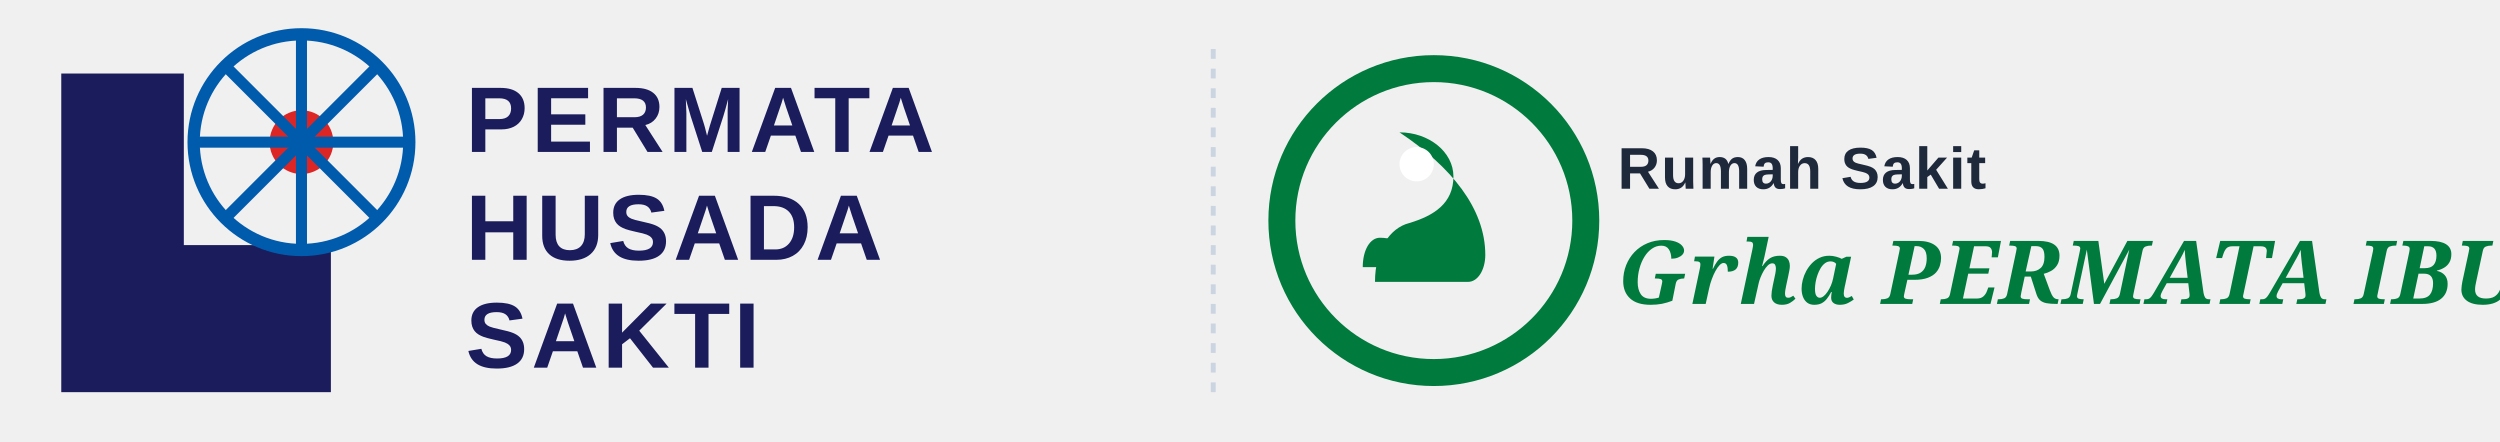
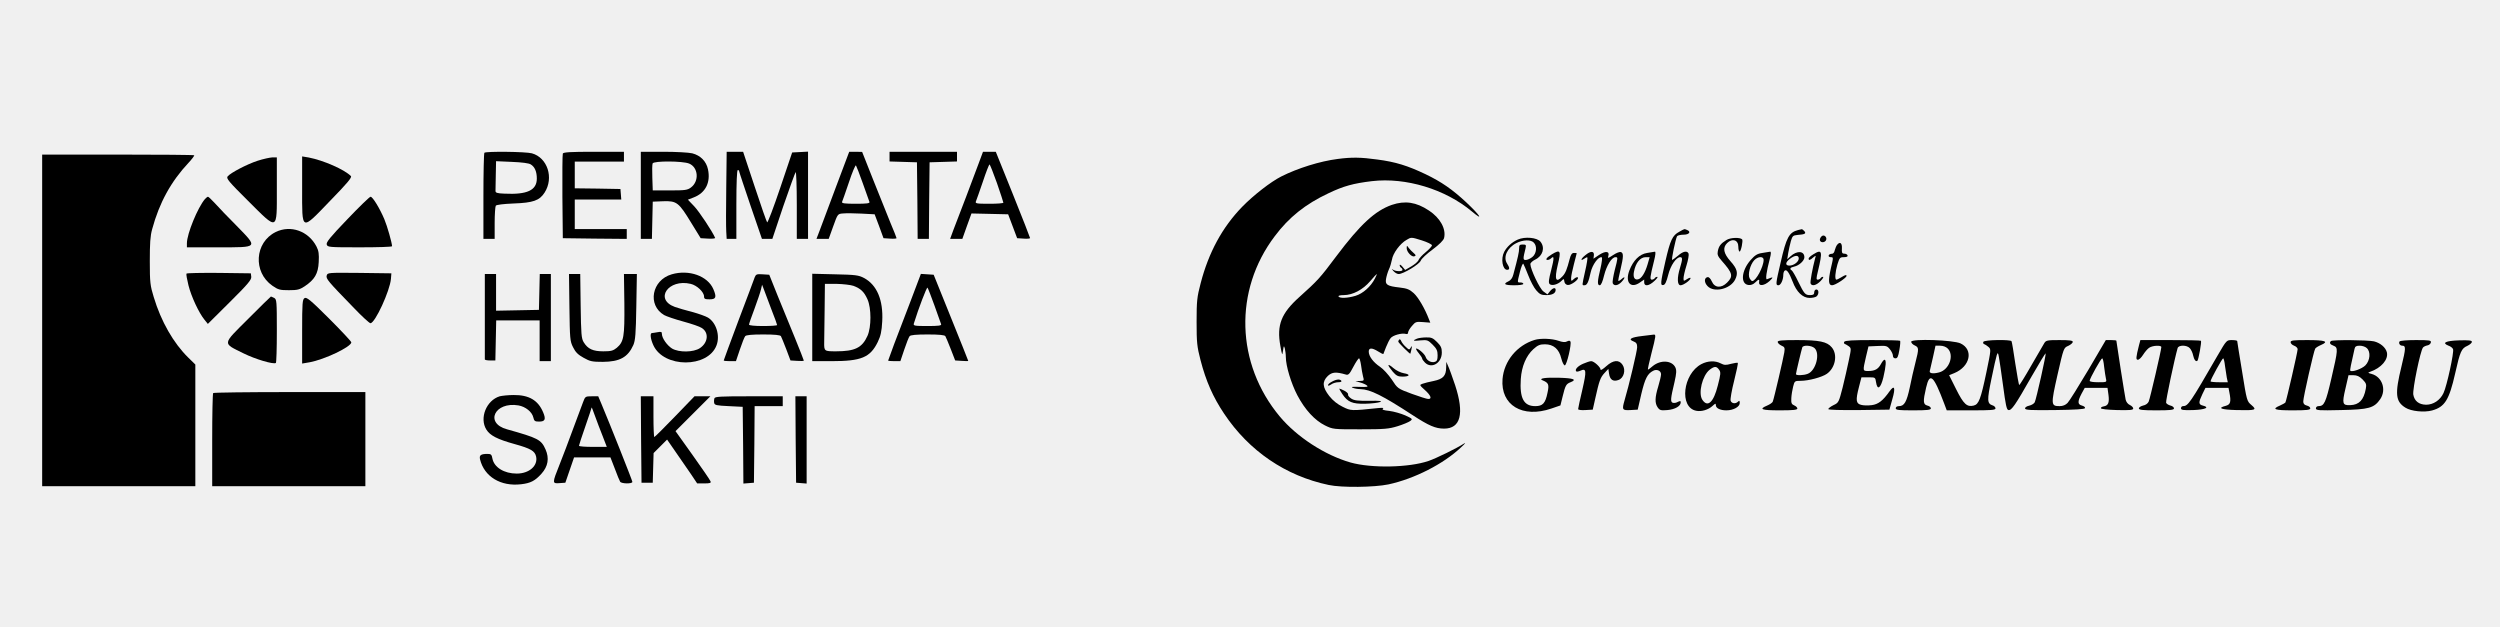
- <svg xmlns="http://www.w3.org/2000/svg" viewBox="0 0 1020 180" width="100%" height="100%">
-   <g id="logo-phs" transform="translate(15, 10)">
-     <path d="M 10 20 L 60 20 L 60 90 L 120 90 L 120 150 L 10 150 Z" fill="#1b1c5c" />
-     <circle cx="108" cy="48" r="44" fill="none" stroke="#005bac" stroke-width="5" />
-     <circle cx="108" cy="48" r="13" fill="#dc2626" />
-     <line x1="108" y1="4" x2="108" y2="92" stroke="#005bac" stroke-width="4.5" />
-     <line x1="64" y1="48" x2="152" y2="48" stroke="#005bac" stroke-width="4.5" />
-     <line x1="77" y1="17" x2="139" y2="79" stroke="#005bac" stroke-width="4.5" />
-     <line x1="77" y1="79" x2="139" y2="17" stroke="#005bac" stroke-width="4.5" />
-     <g font-family="'Plus Jakarta Sans', Arial, sans-serif" font-weight="900" fill="#1b1c5c" font-size="38" letter-spacing="1.5">
-       <text x="175" y="52">PERMATA</text>
-       <text x="175" y="96">HUSADA</text>
-       <text x="175" y="140">SAKTI</text>
-     </g>
-   </g>
-   <line x1="495" y1="20" x2="495" y2="160" stroke="#cbd5e1" stroke-width="2" stroke-dasharray="4" />
-   <g id="logo-rpi" transform="translate(515, 12)">
-     <circle cx="70" cy="78" r="62" fill="none" stroke="#007a3d" stroke-width="11" />
-     <path d="M 56 42 C 68 42 78 50 78 60 C 78 71 70 76 60 79 C 52 81 46 90 46 103 L 84 103 C 88 103 91 98 91 92 C 91 73 77 56 56 42 Z" fill="#007a3d" />
-     <circle cx="63" cy="55" r="7" fill="#ffffff" />
-     <path d="M 48 85 C 56 85 63 90 63 97 L 41 97 C 41 90 44 85 48 85 Z" fill="#007a3d" />
-     <text x="145" y="65" font-family="'Plus Jakarta Sans', Arial, sans-serif" font-weight="600" font-size="24" fill="#1e293b" letter-spacing="0.5">Rumah Sakit</text>
-     <text x="145" y="112" font-family="'Plus Jakarta Sans', Georgia, serif" font-weight="900" font-style="italic" font-size="36" fill="#007a3d" letter-spacing="0.5">Grha PERMATA IBU</text>
+ <svg xmlns="http://www.w3.org/2000/svg" version="1.0" width="1779pt" height="446pt" viewBox="0 0 1779 446" preserveAspectRatio="xMidYMid meet">
+   <g transform="translate(0,446) scale(0.1,-0.1)" fill="#000000" stroke="none">
+     <path d="M3447 3373 c-4 -3 -7 -143 -7 -310 l0 -303 40 0 40 0 0 113 c0 61 4 117 8 123 4 7 54 13 127 16 139 5 184 21 220 77 68 105 21 249 -90 280 -43 12 -327 15 -338 4z m330 -83 c29 -18 43 -52 43 -101 0 -83 -69 -115 -230 -107 -54 2 -65 6 -64 21 0 9 1 60 2 113 l2 97 113 -5 c71 -3 120 -9 134 -18z" />
+     <path d="M4005 3367 c-3 -7 -4 -145 -3 -307 l3 -295 228 -3 227 -2 0 35 0 35 -185 0 -185 0 0 105 0 105 166 0 165 0 -3 38 -3 37 -162 3 -163 2 0 95 0 95 175 0 175 0 0 35 0 35 -215 0 c-164 0 -217 -3 -220 -13z" />
+     <path d="M4560 3070 l0 -310 40 0 39 0 3 133 3 132 75 3 c96 3 110 -8 199 -154 l67 -109 53 -3 c29 -2 51 1 50 5 -19 45 -113 187 -149 225 l-45 47 41 16 c84 32 122 106 102 200 -12 57 -53 99 -112 114 -25 6 -117 11 -205 11 l-161 0 0 -310z m344 226 c65 -27 73 -125 13 -170 -25 -19 -42 -21 -150 -21 l-122 0 -3 89 c-2 49 -1 95 2 103 7 19 214 18 260 -1z" />
+     <path d="M5168 3123 c-2 -142 -2 -282 0 -310 l3 -53 35 0 34 0 0 245 c0 157 4 245 10 245 6 0 10 -4 10 -9 0 -5 37 -115 81 -245 l81 -236 37 0 37 0 78 233 c44 127 83 236 88 242 4 5 8 -100 8 -233 l0 -242 40 0 40 0 0 310 0 311 -56 -3 -57 -3 -85 -252 c-47 -139 -89 -250 -93 -245 -4 4 -44 118 -89 255 l-82 247 -59 0 -58 0 -3 -257z" />
+     <path d="M5950 3133 c-51 -137 -103 -276 -116 -310 l-24 -63 44 0 43 0 32 89 c32 89 32 89 69 92 20 2 80 2 132 -1 l94 -5 32 -85 31 -85 46 -3 c26 -2 47 0 47 3 0 3 -19 52 -43 108 -23 56 -78 193 -122 304 l-80 202 -46 1 -46 0 -93 -247z m190 22 c23 -66 45 -126 47 -132 4 -10 -19 -13 -97 -13 -78 0 -101 3 -98 13 3 6 25 69 49 140 23 70 46 124 50 120 3 -5 26 -62 49 -128z" />
+     <path d="M6330 3345 l0 -34 98 -3 97 -3 3 -272 2 -273 40 0 40 0 2 273 3 272 98 3 97 3 0 34 0 35 -240 0 -240 0 0 -35z" />
+     <path d="M6966 3302 c-16 -42 -57 -151 -91 -242 -35 -91 -75 -195 -89 -232 l-25 -68 43 0 44 0 32 90 33 91 131 -3 130 -3 32 -85 32 -85 46 -3 c25 -2 46 0 46 4 0 4 -55 144 -122 311 l-122 303 -45 0 -46 0 -29 -78z m128 -144 c25 -73 46 -136 46 -140 0 -5 -45 -8 -101 -8 -92 0 -101 2 -94 18 4 9 26 72 49 139 22 67 44 122 47 123 4 0 27 -60 53 -132z" />
+     <path d="M300 2180 l0 -1180 545 0 545 0 0 433 0 433 -50 49 c-106 104 -194 258 -246 431 -25 81 -28 104 -28 254 0 128 3 180 17 230 51 188 134 339 259 472 25 27 42 50 40 53 -3 3 -248 5 -544 5 l-538 0 0 -1180z" />
+     <path d="M2150 3119 c0 -309 -10 -305 200 -87 122 125 156 166 147 175 -46 47 -196 112 -299 132 l-48 8 0 -228z" />
+     <path d="M1833 3316 c-76 -25 -191 -85 -213 -111 -12 -14 6 -36 146 -175 214 -213 204 -217 204 85 l0 225 -32 0 c-18 -1 -65 -11 -105 -24z" />
+     <path d="M9520 3329 c-127 -16 -286 -66 -403 -125 -75 -38 -198 -134 -277 -215 -142 -146 -239 -325 -296 -544 -26 -99 -29 -126 -29 -275 0 -149 3 -176 28 -273 39 -150 89 -263 168 -381 177 -265 438 -443 744 -507 92 -20 324 -17 425 4 185 40 391 145 516 263 31 28 38 38 19 26 -49 -32 -192 -102 -249 -122 -140 -48 -407 -53 -556 -11 -182 52 -382 182 -503 327 -313 375 -328 897 -36 1283 101 135 219 229 383 306 107 51 176 70 309 86 241 28 521 -57 710 -215 88 -74 61 -30 -39 64 -100 93 -177 146 -289 200 -128 61 -214 88 -345 105 -115 16 -181 17 -280 4z" />
+     <path d="M1458 3043 c-51 -60 -128 -247 -128 -314 l0 -29 224 0 c288 0 284 -5 129 154 -61 61 -129 132 -153 159 -24 26 -46 47 -50 47 -4 0 -14 -8 -22 -17z" />
+     <path d="M2472 2900 c-123 -128 -152 -164 -147 -180 6 -19 15 -20 236 -20 126 0 229 3 229 8 -1 25 -34 142 -55 192 -33 78 -83 160 -98 160 -7 0 -81 -72 -165 -160z" />
+     <path d="M9904 3002 c-119 -42 -224 -138 -396 -367 -115 -154 -133 -173 -260 -287 -131 -117 -164 -201 -137 -349 13 -71 13 -72 19 -34 5 36 6 38 13 15 3 -14 7 -41 7 -61 0 -63 38 -188 82 -272 55 -104 124 -178 196 -214 57 -28 59 -28 252 -28 173 0 203 3 265 22 39 12 79 29 90 37 19 14 17 16 -35 40 -30 13 -81 28 -114 32 -40 4 -54 9 -45 16 9 6 -4 7 -36 4 -191 -20 -191 -20 -250 9 -37 18 -70 44 -96 77 -49 63 -52 102 -10 143 31 28 58 30 127 10 19 -6 27 2 54 54 18 34 36 61 41 61 4 0 10 -21 14 -47 3 -27 10 -63 14 -80 9 -32 8 -33 -22 -34 l-32 -1 35 -10 c19 -5 41 -15 48 -22 10 -9 -2 -11 -55 -9 -48 2 -62 0 -48 -6 11 -5 36 -10 56 -10 70 -2 158 -46 371 -185 115 -75 163 -96 224 -96 118 0 145 106 79 308 -20 59 -42 121 -50 137 l-13 30 -1 -40 c-1 -60 -22 -82 -89 -96 -31 -6 -67 -15 -80 -20 -22 -8 -22 -9 18 -45 42 -38 52 -64 23 -63 -10 0 -63 17 -118 37 -100 37 -100 38 -141 101 -24 35 -60 75 -84 91 -48 32 -80 75 -80 108 0 28 22 29 67 1 19 -12 35 -20 37 -18 1 2 10 24 19 49 10 25 24 53 32 63 15 21 80 39 108 31 11 -3 17 0 17 10 0 8 12 29 27 46 25 30 30 32 79 28 l52 -4 -10 25 c-28 74 -75 155 -108 185 -30 27 -48 34 -100 40 -89 10 -104 20 -97 61 3 19 12 49 20 67 9 18 18 50 22 70 7 46 58 115 104 141 33 20 33 20 107 -3 41 -13 74 -29 74 -36 0 -6 -20 -28 -44 -48 -25 -20 -47 -45 -51 -55 -3 -11 -26 -31 -51 -46 l-45 -26 -19 23 c-11 13 -19 18 -20 11 0 -6 5 -15 10 -18 6 -3 10 -10 10 -16 0 -13 -54 -11 -70 4 -8 6 -6 2 4 -10 11 -13 28 -23 39 -23 33 0 147 69 157 95 5 14 43 49 85 80 47 35 77 65 81 81 16 64 -27 143 -108 196 -90 60 -170 72 -264 40z m-120 -524 c-29 -57 -85 -107 -138 -123 -57 -17 -112 -19 -121 -5 -4 6 11 10 37 10 64 0 137 39 188 99 24 28 45 51 47 51 2 0 -4 -15 -13 -32z" />
+     <path d="M1962 2809 c-150 -74 -163 -285 -24 -382 42 -29 54 -32 118 -32 60 0 76 4 111 27 72 48 97 90 101 173 3 57 0 80 -16 111 -57 110 -184 155 -290 103z" />
+     <path d="M11950 2811 c-49 -26 -64 -58 -99 -210 -36 -157 -37 -174 -14 -169 12 2 22 24 34 72 17 68 57 126 86 126 17 0 16 -16 -2 -76 -22 -71 -20 -124 4 -124 20 0 71 36 71 51 0 5 -11 2 -25 -7 -24 -16 -25 -15 -25 6 0 12 9 53 21 91 12 38 18 76 15 84 -9 23 -39 18 -76 -15 -19 -16 -38 -29 -41 -30 -7 0 25 152 35 169 4 6 25 11 47 11 40 0 55 22 23 34 -20 8 -14 9 -54 -13z" />
+     <path d="M12795 2823 c-64 -17 -83 -51 -124 -231 -36 -153 -36 -162 -16 -162 17 0 35 38 35 75 0 13 5 27 11 30 14 9 31 -16 55 -78 28 -75 72 -117 121 -117 21 0 44 5 51 12 17 17 15 48 -3 48 -8 0 -15 -9 -15 -20 0 -15 -7 -20 -29 -20 -35 0 -42 8 -86 98 -18 38 -39 73 -44 77 -19 11 -12 22 17 28 34 7 72 42 72 66 0 46 -52 50 -99 7 l-23 -21 7 45 c4 24 13 62 19 85 11 36 15 40 46 43 55 4 64 10 50 27 -7 8 -15 14 -19 14 -3 -1 -15 -4 -26 -6z m5 -202 c0 -24 -36 -51 -67 -51 -31 0 -29 24 5 49 35 26 62 27 62 2z" />
+     <path d="M12962 2778 c-7 -7 -12 -17 -12 -24 0 -19 27 -24 41 -8 17 21 -10 51 -29 32z" />
+     <path d="M10800 2755 c-42 -19 -77 -51 -96 -87 -26 -49 -12 -128 21 -128 19 0 19 15 -1 45 -29 45 1 112 66 145 47 24 103 26 124 4 26 -25 20 -79 -10 -103 -15 -12 -36 -21 -47 -21 -20 0 -20 8 -1 84 5 23 3 26 -20 26 -22 0 -26 -4 -26 -28 0 -25 -8 -62 -41 -185 -6 -25 -19 -42 -35 -49 -41 -19 -27 -28 41 -28 37 0 65 4 65 10 0 6 -9 10 -20 10 -24 0 -24 -4 -4 76 9 36 20 62 24 57 3 -4 19 -41 35 -82 15 -40 41 -89 57 -107 25 -29 37 -34 72 -34 42 0 66 13 66 37 0 20 -20 15 -40 -9 l-18 -23 -29 21 c-27 20 -92 157 -93 195 0 8 16 23 35 32 54 26 71 85 37 127 -24 30 -111 38 -162 15z" />
+     <path d="M12285 2752 c-40 -25 -54 -43 -61 -79 -5 -25 0 -37 28 -69 78 -88 83 -110 38 -155 -42 -42 -89 -38 -109 9 -9 20 -21 32 -30 30 -25 -5 -25 -38 0 -64 46 -49 162 -21 196 46 23 46 16 76 -32 130 -51 57 -58 97 -25 130 37 37 80 23 80 -26 0 -19 4 -34 9 -34 10 0 26 78 18 87 -16 15 -84 13 -112 -5z" />
+     <path d="M13073 2718 c-6 -7 -13 -25 -17 -39 -3 -17 -12 -26 -22 -25 -9 0 -19 -5 -21 -11 -3 -8 4 -13 15 -13 19 0 19 -1 0 -81 -19 -86 -17 -119 9 -119 23 0 103 53 103 67 0 9 -11 6 -32 -7 -18 -11 -36 -20 -40 -20 -13 0 -9 53 7 108 15 48 18 52 46 52 20 0 29 4 26 13 -2 6 -12 12 -23 12 -16 0 -19 7 -17 38 2 38 -14 50 -34 25z" />
+     <path d="M10010 2694 c0 -27 36 -65 55 -58 12 5 11 9 -5 23 -11 9 -26 25 -35 36 -14 20 -14 20 -15 -1z" />
+     <path d="M11044 2651 c-18 -11 -35 -24 -38 -30 -10 -15 17 -14 32 1 22 22 22 1 0 -85 -17 -65 -20 -89 -11 -98 15 -15 58 -4 83 21 18 18 19 18 22 -3 2 -14 11 -23 24 -25 24 -3 84 42 72 54 -5 4 -17 -1 -28 -11 -19 -18 -20 -17 -20 6 0 13 9 58 20 99 11 41 20 76 20 78 0 1 -9 2 -20 2 -14 0 -22 -11 -30 -42 -20 -77 -30 -102 -52 -125 -47 -50 -58 -23 -33 82 25 102 19 112 -41 76z" />
+     <path d="M11281 2644 c-18 -14 -30 -29 -27 -32 3 -3 12 1 21 8 9 7 18 11 21 8 2 -3 -4 -46 -16 -97 -24 -108 -23 -101 -5 -101 18 0 29 21 44 91 12 55 56 116 79 108 5 -2 1 -36 -9 -79 -22 -90 -24 -120 -5 -120 9 0 20 25 31 71 18 71 54 129 81 129 18 0 18 -2 -6 -94 -10 -42 -17 -83 -14 -91 9 -22 37 -18 62 8 28 29 29 46 2 22 -11 -10 -22 -16 -24 -14 -2 2 5 38 15 79 22 93 23 119 4 126 -9 4 -34 -6 -56 -21 -38 -25 -40 -25 -34 -6 10 34 -20 37 -66 7 l-40 -27 3 23 c4 33 -23 34 -61 2z" />
+     <path d="M11721 2660 c-54 -8 -99 -53 -126 -124 -33 -85 9 -133 75 -86 l30 21 0 -20 c0 -31 34 -27 72 9 18 16 28 30 21 30 -6 0 -15 -4 -18 -10 -3 -5 -13 -10 -20 -10 -16 0 -14 17 15 133 11 43 13 67 6 66 -6 -1 -31 -5 -55 -9z m3 -82 c-18 -61 -44 -102 -69 -106 -24 -5 -35 16 -28 53 12 65 45 105 84 105 l28 0 -15 -52z" />
+     <path d="M12541 2660 c-36 -5 -53 -16 -83 -50 -66 -74 -75 -171 -16 -178 17 -2 34 4 47 17 26 26 33 26 29 4 -5 -32 37 -27 74 7 31 30 28 32 -18 13 -12 -5 -5 51 20 146 9 35 10 51 2 50 -6 -1 -31 -5 -55 -9z m9 -49 c0 -49 -55 -151 -81 -151 -5 0 -13 9 -19 20 -14 26 4 97 33 128 26 28 67 30 67 3z" />
+     <path d="M12903 2650 c-18 -11 -33 -24 -33 -30 0 -15 11 -12 33 8 20 16 20 16 13 -8 -19 -72 -36 -166 -32 -177 9 -22 41 -14 71 17 16 17 24 30 17 30 -6 0 -14 -4 -17 -10 -3 -5 -12 -10 -20 -10 -11 0 -11 9 1 58 35 146 31 162 -33 122z" />
+     <path d="M1327 2513 c-3 -5 4 -42 14 -83 20 -80 74 -196 114 -245 l24 -30 156 155 c128 127 155 159 153 180 l-3 25 -227 3 c-125 1 -229 -1 -231 -5z" />
+     <path d="M2325 2500 c-7 -23 7 -40 194 -232 57 -60 110 -108 117 -108 33 0 139 231 146 316 l3 39 -227 3 c-222 2 -227 2 -233 -18z" />
+     <path d="M4780 2508 c-142 -41 -175 -219 -54 -290 16 -9 77 -30 136 -46 59 -16 118 -36 132 -46 52 -33 45 -104 -13 -143 -46 -31 -150 -32 -199 -3 -35 22 -72 74 -72 104 0 15 -5 17 -31 12 -17 -3 -35 -6 -40 -6 -15 0 -10 -43 10 -86 74 -164 389 -164 450 -1 26 69 -2 161 -61 197 -17 10 -67 28 -112 40 -45 11 -100 28 -124 36 -148 54 -46 202 113 164 44 -10 95 -58 95 -90 0 -17 7 -20 40 -20 45 0 51 15 26 73 -40 93 -173 141 -296 105z" />
+     <path d="M3450 2210 c0 -165 0 -303 0 -307 0 -5 17 -8 38 -8 l37 0 3 143 3 142 154 0 155 0 0 -145 0 -145 40 0 40 0 0 310 0 310 -40 0 -39 0 -3 -127 -3 -128 -152 -3 -153 -3 0 131 0 130 -40 0 -40 0 0 -300z" />
+     <path d="M4052 2273 c3 -224 4 -241 26 -284 17 -35 35 -53 75 -75 46 -26 61 -29 137 -29 121 1 178 33 217 120 14 33 18 80 21 273 l4 232 -46 0 -46 0 3 -212 c2 -236 -4 -270 -54 -313 -26 -21 -41 -25 -96 -25 -74 0 -110 17 -139 64 -17 27 -19 57 -22 259 l-3 227 -40 0 -40 0 3 -237z" />
+     <path d="M5371 2488 c-4 -13 -56 -150 -115 -306 -58 -155 -106 -285 -106 -287 0 -3 19 -5 43 -5 l44 0 28 83 c15 45 32 88 38 95 7 8 45 12 128 12 83 0 120 -4 126 -12 4 -7 21 -49 38 -93 l30 -80 48 -3 c26 -2 47 -1 47 2 0 3 -29 77 -64 163 -36 87 -91 223 -124 303 l-58 145 -47 3 c-41 3 -48 0 -56 -20z m118 -229 c23 -58 41 -108 41 -112 0 -4 -45 -7 -100 -7 -59 0 -100 4 -100 10 0 5 17 56 39 113 21 57 42 119 46 137 l8 34 13 -34 c7 -19 31 -83 53 -141z" />
+     <path d="M5780 2201 l0 -311 138 0 c211 0 274 26 328 136 21 44 28 74 32 148 8 151 -38 259 -130 308 -38 20 -61 23 -205 26 l-163 4 0 -311z m293 225 c51 -19 76 -42 100 -96 28 -63 28 -197 0 -260 -38 -85 -90 -110 -224 -110 -84 0 -85 1 -84 65 0 22 2 124 3 228 l2 187 83 0 c45 -1 99 -7 120 -14z" />
+     <path d="M6480 2318 c-40 -106 -93 -244 -117 -306 -23 -63 -43 -116 -43 -118 0 -2 19 -4 43 -4 l44 0 28 83 c15 45 32 88 38 95 7 8 45 12 128 12 83 0 120 -4 126 -12 4 -7 22 -49 39 -93 l31 -80 47 -3 c25 -2 46 -2 46 0 0 2 -55 140 -123 308 l-123 305 -45 3 -46 3 -73 -193z m170 -33 c23 -66 45 -126 47 -132 4 -10 -19 -13 -97 -13 -93 0 -102 2 -97 18 33 107 92 261 97 255 4 -4 26 -62 50 -128z" />
+     <path d="M1765 2190 c-186 -186 -184 -169 -31 -245 83 -41 210 -79 229 -68 4 2 7 105 7 228 0 212 -1 225 -19 235 -11 5 -21 10 -23 10 -2 0 -75 -72 -163 -160z" />
+     <path d="M2168 2339 c-16 -9 -18 -31 -18 -238 l0 -228 53 9 c105 19 297 110 297 142 0 6 -71 82 -157 168 -132 132 -161 155 -175 147z" />
+     <path d="M11686 2069 c-79 -9 -103 -23 -63 -38 21 -8 27 -17 27 -42 0 -26 -59 -275 -90 -379 -19 -66 -16 -71 42 -68 l52 3 26 113 c26 108 43 142 83 163 26 15 57 1 57 -24 0 -12 -9 -51 -20 -87 -24 -79 -25 -118 -4 -149 15 -21 23 -23 70 -19 54 5 94 28 94 55 0 11 -4 11 -21 3 -11 -7 -27 -9 -36 -6 -17 7 -16 27 13 148 14 62 15 83 6 103 -24 51 -105 56 -161 10 -16 -14 -31 -25 -34 -25 -3 0 8 51 24 113 33 128 34 137 17 136 -7 -1 -44 -5 -82 -10z" />
+     <path d="M10083 2050 c-35 -14 -28 -18 27 -12 46 4 52 2 85 -31 28 -28 35 -43 35 -75 0 -32 -4 -42 -20 -47 -25 -8 -57 9 -65 35 -6 20 -51 60 -67 60 -5 0 2 -14 16 -31 14 -17 26 -35 26 -40 0 -5 9 -18 20 -29 47 -47 120 -4 120 71 0 33 -6 47 -34 75 -29 29 -41 34 -77 33 -24 0 -54 -4 -66 -9z" />
+     <path d="M9957 2044 c-4 -4 -7 -11 -7 -15 0 -7 83 -90 86 -86 1 1 4 16 8 32 5 25 4 27 -5 12 -10 -18 -12 -18 -36 5 -14 12 -28 31 -32 41 -4 10 -10 15 -14 11z" />
+     <path d="M10920 2041 c-126 -39 -217 -150 -228 -278 -15 -186 142 -281 348 -210 l64 22 16 65 c19 78 25 88 56 100 48 19 22 29 -82 32 -96 3 -149 -5 -118 -18 44 -18 49 -30 36 -89 -15 -75 -34 -95 -87 -95 -82 0 -112 56 -103 193 6 90 38 165 89 212 32 29 47 35 83 35 61 0 100 -34 116 -100 7 -28 18 -50 25 -50 14 0 50 153 40 170 -4 7 -12 7 -25 0 -13 -7 -31 -5 -60 5 -45 16 -128 19 -170 6z" />
+     <path d="M12650 2027 c0 -8 12 -19 26 -26 24 -10 26 -16 21 -49 -6 -39 -73 -328 -82 -350 -2 -7 -21 -20 -40 -28 -62 -26 -41 -34 90 -34 94 0 125 3 125 13 0 7 -10 17 -22 22 -19 8 -23 17 -21 51 1 23 7 60 13 83 10 40 12 41 53 41 57 0 153 26 187 50 61 43 78 137 35 188 -34 41 -88 52 -249 52 -107 0 -136 -3 -136 -13z m262 -44 c42 -38 10 -161 -48 -183 -30 -12 -84 -13 -84 -2 0 9 39 172 45 190 6 18 65 15 87 -5z" />
+     <path d="M13124 2028 c-4 -6 -3 -13 3 -15 6 -2 19 -10 29 -17 18 -14 18 -16 0 -101 -9 -47 -30 -134 -44 -193 -27 -104 -28 -108 -65 -125 -20 -10 -37 -23 -37 -28 0 -6 87 -8 218 -7 l217 3 21 75 c24 82 15 105 -21 54 -46 -65 -79 -91 -126 -97 -25 -3 -59 -3 -75 2 -37 9 -40 33 -16 126 l18 70 50 0 c48 0 49 0 54 -35 9 -60 33 -44 52 35 19 81 22 125 8 125 -5 0 -16 -13 -25 -30 -19 -36 -43 -50 -89 -50 -42 0 -41 -1 -18 100 l18 75 66 3 c61 3 67 1 87 -24 12 -15 21 -35 21 -45 0 -12 7 -19 18 -19 14 0 20 12 28 60 6 33 8 63 5 65 -2 3 -91 5 -197 5 -138 0 -195 -3 -200 -12z" />
+     <path d="M13600 2028 c0 -8 11 -20 25 -26 30 -14 31 -22 5 -123 -11 -44 -30 -123 -40 -176 -22 -103 -39 -133 -77 -133 -14 0 -23 -6 -23 -15 0 -13 21 -15 125 -15 100 0 125 3 125 14 0 8 -11 17 -25 20 -30 8 -32 28 -9 127 26 113 53 89 129 -113 l18 -48 173 0 c144 0 174 2 174 14 0 8 -9 18 -20 21 -40 13 -41 35 -9 189 16 81 34 157 38 169 8 20 9 19 15 -13 4 -19 17 -111 30 -205 18 -136 25 -171 38 -173 22 -4 49 35 163 236 54 94 100 170 102 168 5 -5 -67 -327 -78 -349 -6 -10 -23 -20 -40 -24 -16 -3 -29 -12 -29 -19 0 -12 36 -14 212 -12 146 2 213 6 215 14 2 7 -8 14 -22 18 -31 8 -32 28 -3 84 l23 42 81 0 81 0 7 -51 c7 -55 -2 -76 -35 -81 -11 -2 -20 -7 -19 -13 0 -6 47 -11 115 -13 92 -2 115 0 115 11 0 8 -11 19 -24 25 -14 6 -27 23 -30 39 -6 27 -66 410 -66 419 0 2 -17 4 -37 4 l-38 0 -125 -213 c-69 -116 -135 -222 -147 -234 -14 -15 -34 -23 -56 -23 -63 0 -64 9 -16 222 44 193 44 193 77 207 17 8 32 21 32 28 0 10 -23 13 -95 13 -87 0 -96 -2 -108 -22 -8 -13 -50 -85 -93 -160 -43 -76 -82 -138 -85 -138 -3 0 -15 68 -28 152 -12 83 -24 155 -27 160 -8 13 -192 10 -200 -4 -4 -6 -2 -14 4 -16 6 -2 21 -11 31 -20 20 -17 20 -18 -14 -182 -40 -191 -54 -227 -90 -236 -48 -12 -72 10 -125 116 l-50 100 37 15 c113 47 138 166 45 211 -51 25 -352 35 -352 12z m260 -48 c48 -48 11 -151 -61 -170 -45 -12 -74 -7 -66 13 2 6 12 49 22 95 l18 82 33 0 c21 0 42 -8 54 -20z m1113 -130 c4 -33 10 -72 13 -85 6 -25 5 -25 -55 -25 -36 0 -61 4 -61 10 0 16 81 160 89 160 5 0 11 -27 14 -60z" />
+     <path d="M15221 2003 c-22 -88 -23 -103 -8 -103 9 0 25 16 37 35 12 19 31 42 43 50 24 17 87 20 87 5 0 -20 -80 -365 -90 -388 -6 -13 -22 -25 -40 -28 -16 -4 -30 -13 -30 -20 0 -11 26 -14 125 -14 100 0 125 3 125 14 0 8 -11 17 -25 20 -14 4 -28 12 -31 20 -4 10 60 313 82 389 7 23 66 23 87 -1 9 -10 20 -33 23 -50 7 -32 20 -49 31 -39 8 9 31 136 25 142 -3 3 -101 5 -218 5 l-213 0 -10 -37z" />
+     <path d="M15782 1933 c-198 -343 -212 -363 -248 -363 -8 0 -14 -7 -14 -15 0 -13 14 -15 87 -13 86 3 121 19 68 32 -31 8 -31 22 -3 81 l22 45 82 0 82 0 6 -31 c14 -69 8 -88 -26 -97 -62 -16 -33 -27 76 -30 138 -3 149 0 107 36 -32 27 -33 30 -66 237 -19 116 -35 213 -35 218 0 4 -17 7 -38 7 -38 0 -38 -1 -100 -107z m51 -76 c4 -29 10 -67 13 -85 l7 -32 -62 0 c-33 0 -61 3 -61 6 0 13 83 164 90 164 4 0 10 -24 13 -53z" />
+     <path d="M16300 2025 c0 -9 11 -20 25 -25 14 -5 25 -16 25 -25 0 -19 -80 -367 -87 -379 -3 -4 -21 -14 -39 -22 -61 -26 -39 -34 91 -34 100 0 125 3 125 14 0 8 -11 17 -25 20 -18 5 -25 13 -25 30 0 28 75 360 85 375 3 6 22 18 41 26 59 25 31 35 -97 35 -100 0 -119 -2 -119 -15z" />
+     <path d="M16587 2033 c-13 -12 -7 -24 18 -33 34 -13 33 -27 -15 -233 -40 -173 -51 -197 -92 -197 -10 0 -18 -7 -18 -16 0 -14 19 -16 178 -12 199 4 236 14 280 78 45 67 14 158 -61 179 -28 7 -29 9 -12 15 80 27 132 88 120 139 -9 35 -47 67 -92 78 -44 10 -296 12 -306 2z m255 -50 c29 -26 24 -88 -10 -123 -25 -25 -95 -50 -107 -38 -4 3 3 38 30 156 4 17 12 22 37 22 17 0 40 -7 50 -17z m-30 -223 c26 -27 29 -35 23 -67 -15 -80 -48 -114 -111 -116 -55 -2 -59 10 -34 117 l22 96 35 0 c25 0 43 -8 65 -30z" />
+     <path d="M17075 2030 c-8 -13 3 -30 20 -30 26 0 25 -19 -6 -147 -48 -196 -43 -250 28 -294 41 -26 133 -35 189 -20 91 25 122 74 165 264 35 157 45 178 87 196 17 8 32 21 32 28 0 11 -20 13 -92 11 -95 -3 -125 -18 -74 -38 15 -5 29 -16 32 -25 8 -21 -44 -262 -68 -312 -24 -51 -72 -83 -124 -83 -51 1 -83 26 -91 72 -6 39 50 311 69 335 5 6 19 13 31 15 12 2 23 11 25 21 3 15 -7 17 -107 17 -62 0 -112 -4 -116 -10z" />
+     <path d="M11264 1871 c-38 -17 -60 -42 -47 -54 3 -3 16 -1 29 5 43 20 45 0 14 -135 -17 -71 -30 -133 -30 -138 0 -6 23 -9 52 -7 l52 3 18 80 c28 126 36 148 65 180 l28 30 5 -34 c6 -43 29 -59 67 -45 38 13 54 71 29 108 -25 38 -66 35 -116 -10 -22 -20 -40 -31 -40 -25 0 18 -47 61 -67 61 -10 0 -36 -9 -59 -19z" />
+     <path d="M12107 1869 c-132 -70 -159 -308 -37 -332 37 -8 87 7 117 35 19 18 23 19 23 5 0 -22 31 -37 75 -37 50 0 95 25 95 52 0 17 -3 19 -12 10 -18 -18 -46 -14 -53 7 -3 11 8 74 25 141 17 67 29 125 26 128 -3 2 -25 -1 -48 -7 -36 -10 -48 -10 -73 3 -40 21 -92 19 -138 -5z m126 -40 c13 -18 12 -31 -9 -112 -30 -120 -72 -159 -110 -102 -31 47 0 173 52 214 34 26 49 26 67 0z" />
+     <path d="M9880 1861 c0 -5 14 -26 31 -46 25 -29 38 -35 69 -35 53 0 59 16 10 24 -23 4 -54 19 -75 37 -19 17 -35 26 -35 20z" />
+     <path d="M9478 1744 c-16 -8 -28 -19 -28 -25 0 -6 10 -3 22 5 12 9 35 16 51 16 16 0 26 4 22 10 -9 14 -35 12 -67 -6z" />
+     <path d="M9530 1694 c0 -3 10 -20 22 -38 38 -57 71 -71 163 -69 45 1 92 7 105 12 19 8 0 10 -77 9 -81 -1 -107 2 -128 16 -15 10 -25 23 -22 29 2 7 -11 19 -29 28 -19 9 -34 15 -34 13z" />
+     <path d="M1517 1663 c-4 -3 -7 -154 -7 -335 l0 -328 545 0 545 0 0 335 0 335 -538 0 c-296 0 -542 -3 -545 -7z" />
+     <path d="M3556 1640 c-95 -29 -146 -155 -95 -237 26 -42 78 -69 201 -103 115 -32 144 -49 153 -89 14 -65 -49 -121 -138 -121 -89 0 -161 44 -173 107 -5 28 -10 33 -34 33 -48 0 -61 -9 -54 -39 30 -123 147 -194 292 -177 68 8 99 24 145 75 47 52 57 110 29 173 -31 70 -53 81 -274 143 -162 44 -87 199 82 170 50 -9 96 -46 105 -85 6 -26 11 -30 41 -30 43 0 50 16 29 66 -36 86 -101 124 -210 123 -38 0 -83 -5 -99 -9z" />
+     <path d="M4149 1598 c-9 -24 -41 -110 -72 -193 -30 -82 -73 -196 -96 -253 -52 -130 -52 -134 0 -130 l42 3 31 90 31 90 130 0 129 0 31 -80 c16 -45 34 -86 38 -93 10 -15 87 -16 87 -1 0 9 -158 407 -221 557 l-22 52 -46 0 c-45 0 -47 -1 -62 -42z m139 -240 l30 -78 -99 0 c-54 0 -99 3 -99 8 0 4 20 66 45 137 25 72 45 132 45 135 1 3 11 -24 24 -60 13 -36 37 -100 54 -142z" />
+     <path d="M4562 1333 l3 -308 40 0 40 0 3 106 3 105 48 48 48 48 65 -94 c36 -51 84 -121 107 -155 l42 -63 50 0 c42 0 50 3 45 15 -3 9 -60 92 -127 186 l-122 171 124 124 124 124 -57 0 -56 0 -140 -145 c-77 -80 -143 -145 -146 -145 -3 0 -6 65 -6 145 l0 145 -45 0 -45 0 2 -307z" />
+     <path d="M5084 1626 c-3 -8 -4 -23 -2 -33 3 -16 17 -19 103 -23 l100 -5 3 -273 2 -273 38 3 37 3 3 273 2 272 100 0 100 0 0 35 0 35 -240 0 c-200 0 -242 -2 -246 -14z" />
+     <path d="M5662 1333 l3 -308 38 -3 37 -3 0 310 0 311 -40 0 -40 0 2 -307z" />
  </g>
</svg>
